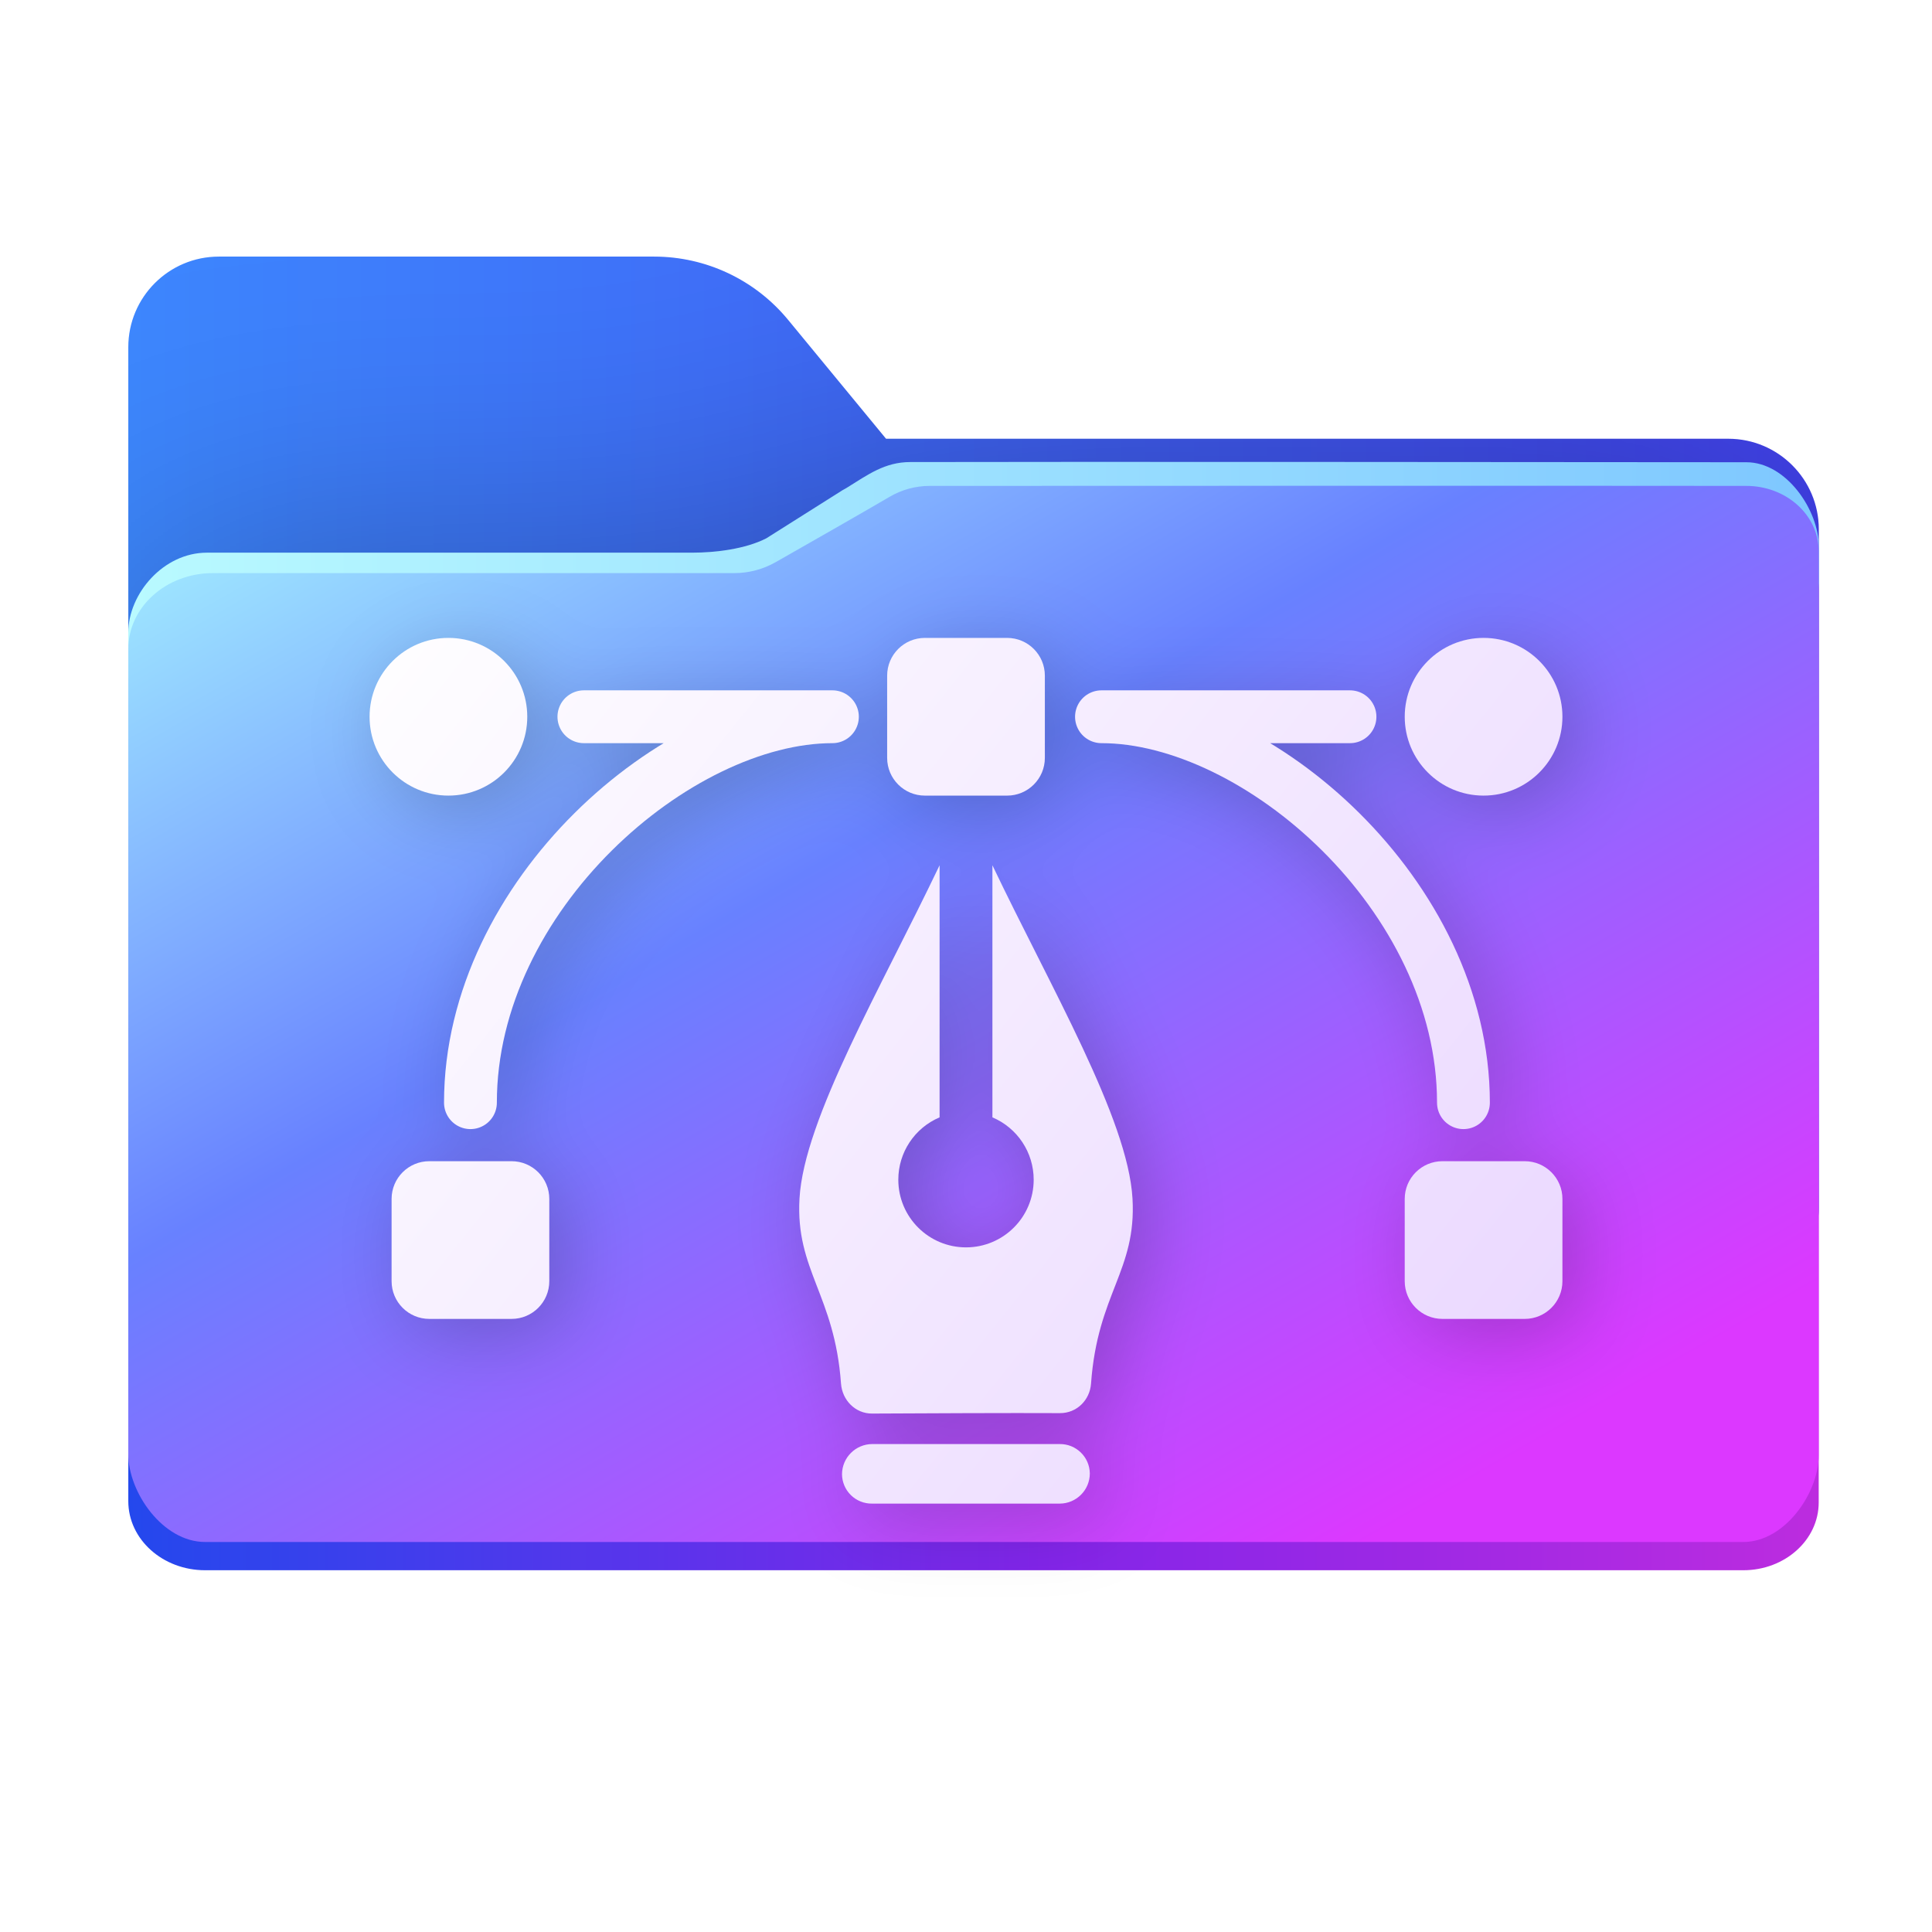
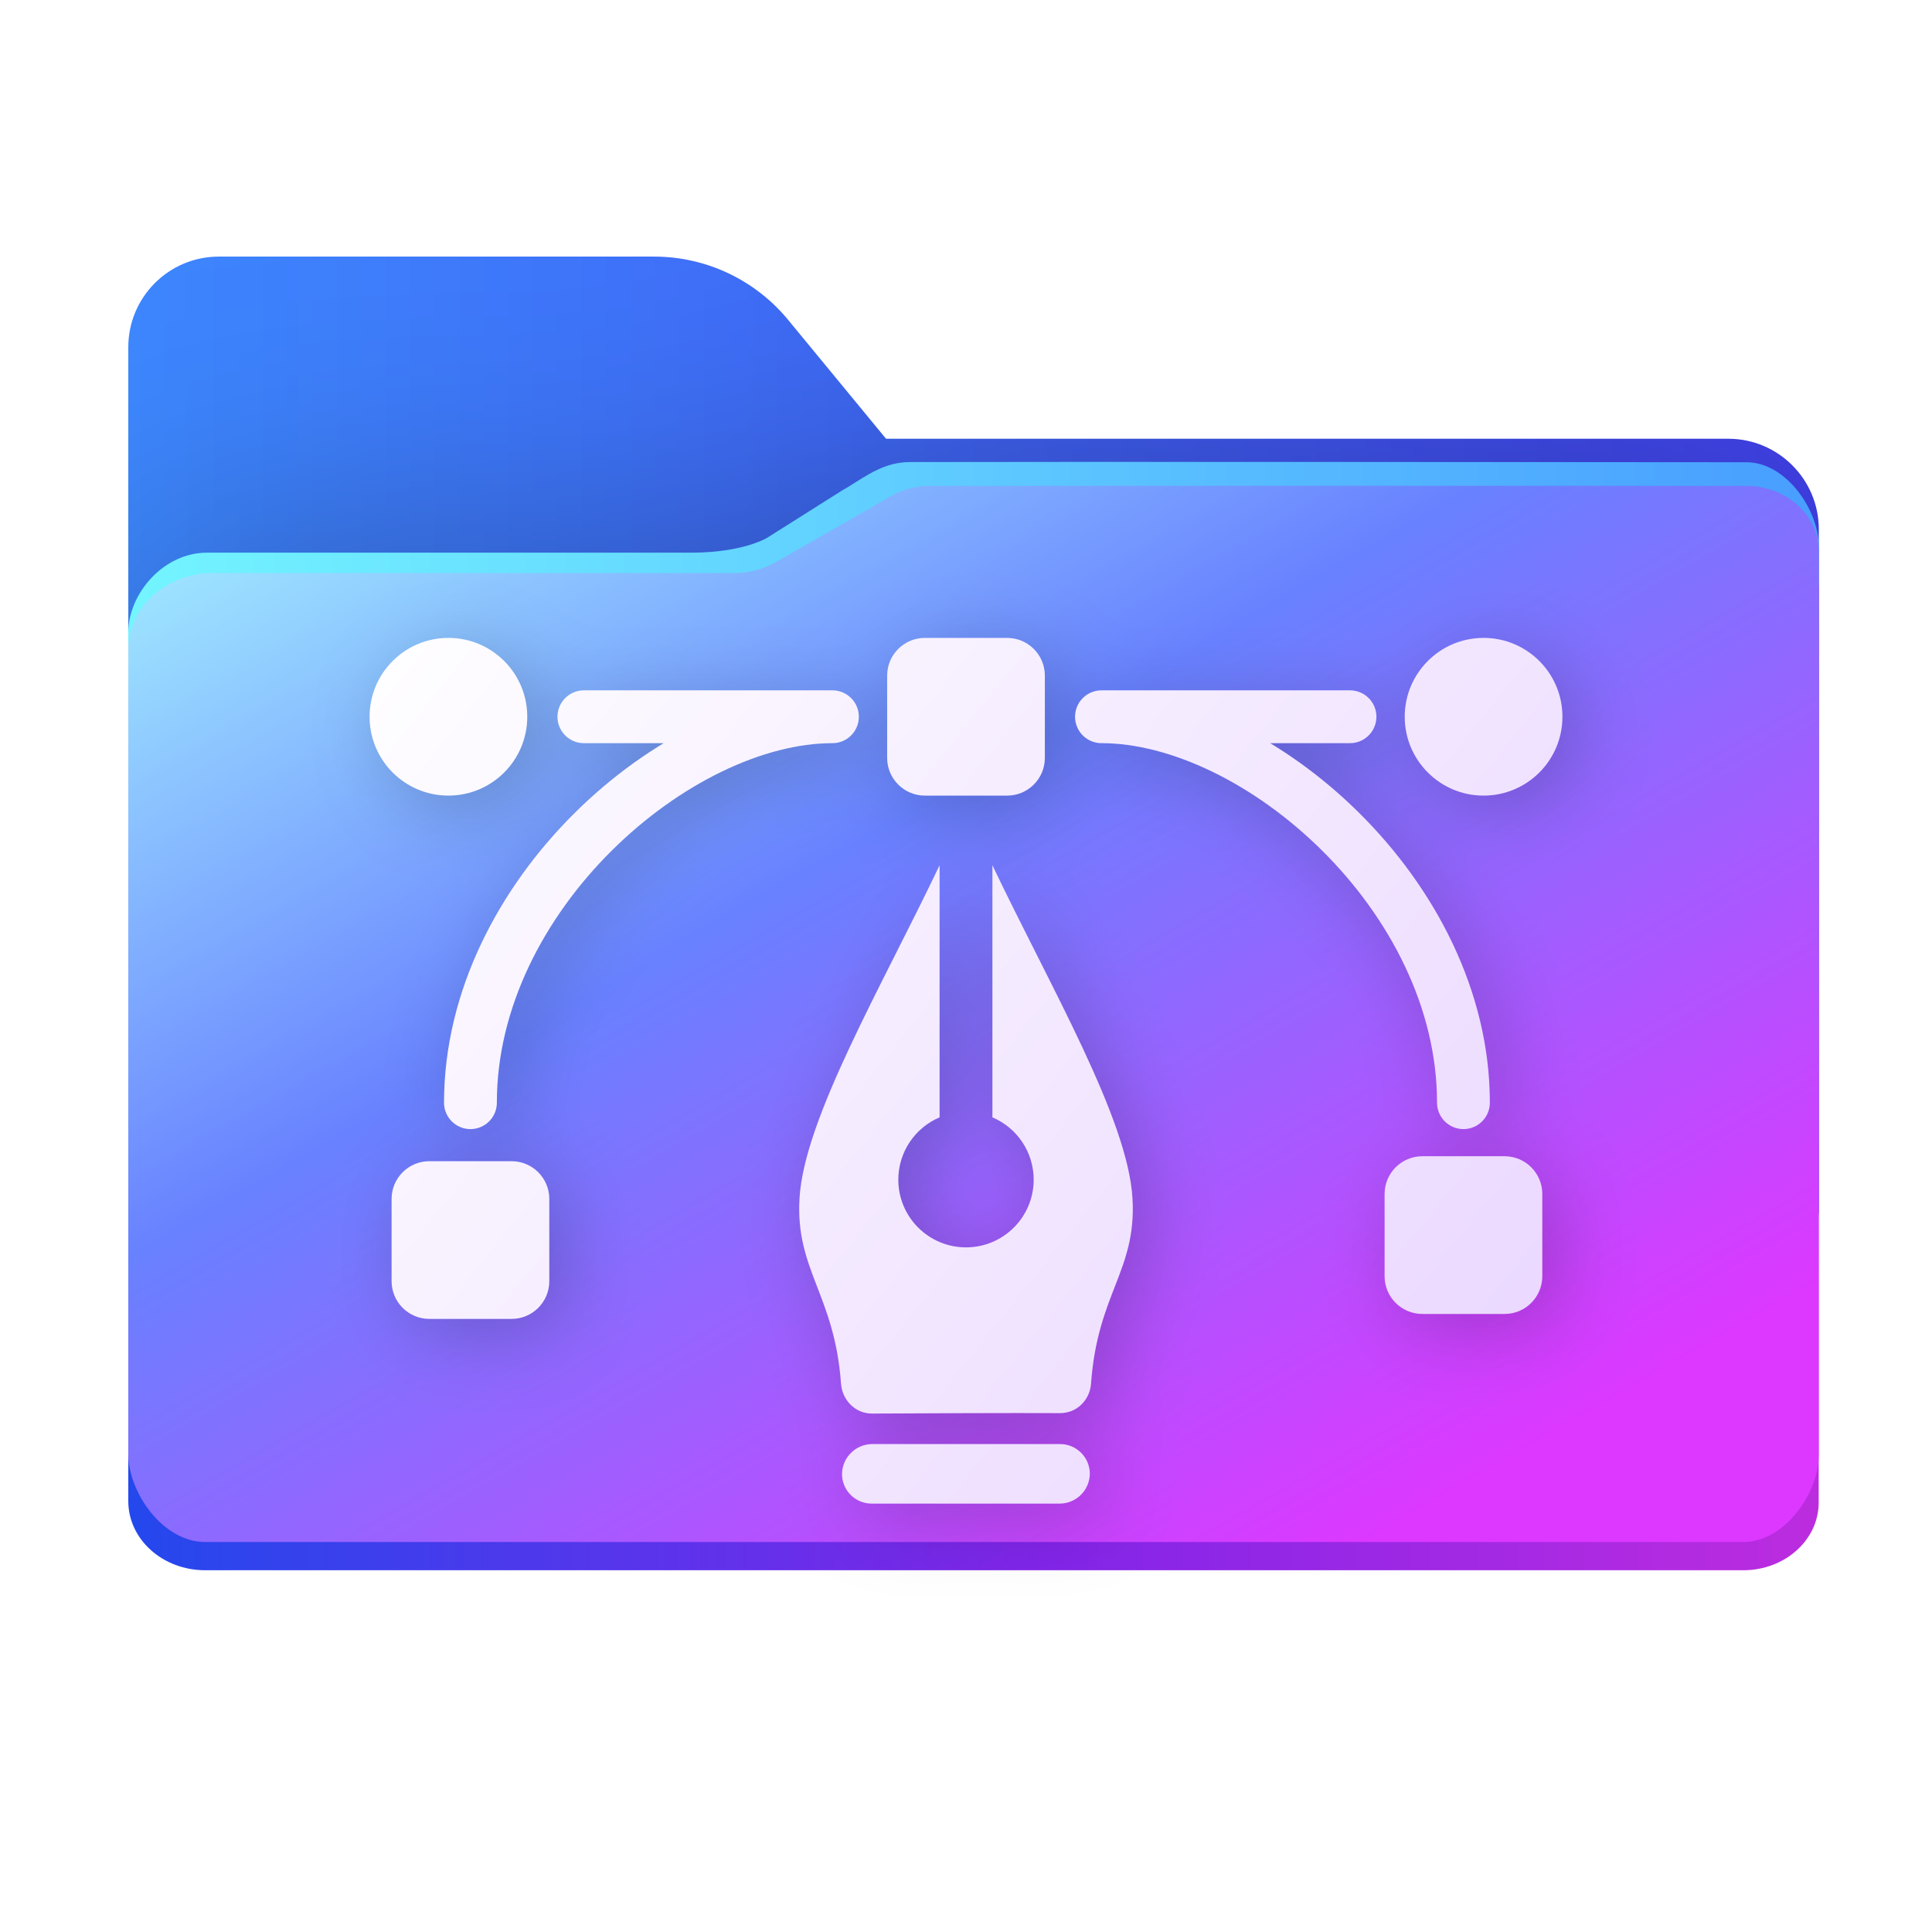
<svg xmlns="http://www.w3.org/2000/svg" xmlns:xlink="http://www.w3.org/1999/xlink" width="256" height="256" viewBox="0 0 256 256" fill="none" version="1.1" id="svg10" xml:space="preserve">
  <defs id="defs10">
+     <linearGradient id="linearGradient155" data-name="Unbenannter Verlauf 97" x1="15.89" y1="78.05" x2="165.28" y2="78.05" gradientUnits="userSpaceOnUse">
+       <stop offset="0" stop-color="#ffedb9" id="stop154" style="stop-color:#73f5ff;stop-opacity:1;" />
+       <stop offset="1" stop-color="#ffdd7e" id="stop155" style="stop-color:#489eff;stop-opacity:1;" />
+     </linearGradient>
+     <linearGradient id="linearGradient141" data-name="Unbenannter Verlauf 130" x1="57.47" y1="9.72" x2="143.3" y2="158.38" gradientUnits="userSpaceOnUse" gradientTransform="matrix(1.259559,0,0,1.248108,5.550603,33.46712)" spreadMethod="pad">
+       <stop offset="0" stop-color="#ffe69c" id="stop139" style="stop-color:#9ce2ff;stop-opacity:1;" />
+       <stop offset="0.88" stop-color="#ffca38" id="stop141" style="stop-color:#dc38ff;stop-opacity:1;" />
+     </linearGradient>
    <filter id="filter0_f_16_132" x="-20" y="25" width="298" height="184" filterUnits="userSpaceOnUse" color-interpolation-filters="sRGB">
      <feFlood flood-opacity="0" result="BackgroundImageFix" id="feFlood3" />
      <feBlend mode="normal" in="SourceGraphic" in2="BackgroundImageFix" result="shape" id="feBlend3" />
      <feGaussianBlur stdDeviation="18.5" result="effect1_foregroundBlur_16_132" id="feGaussianBlur3" />
    </filter>
    <linearGradient id="paint0_linear_16_132" x1="17" y1="34" x2="197.768" y2="215.142" gradientUnits="userSpaceOnUse">
      <stop stop-color="#FFE7A2" id="stop7" />
      <stop offset="1" stop-color="#FFCB3D" id="stop8" />
    </linearGradient>
    <linearGradient id="Unbenannter_Verlauf_148" data-name="Unbenannter Verlauf 148" x1="9.09" y1="21.25" x2="186.91" y2="21.25" gradientUnits="userSpaceOnUse" gradientTransform="translate(-239.1241,29.12495)">
      <stop offset="0" stop-color="#febe18" id="stop1-0" />
      <stop offset="1" stop-color="#efb122" id="stop2-9" />
    </linearGradient>
-     <linearGradient id="Unbenannter_Verlauf_97-2" data-name="Unbenannter Verlauf 97" x1="9.09" y1="78.54" x2="186.91" y2="78.54" xlink:href="#linearGradient24" gradientTransform="matrix(1.259559,0,0,1.248108,5.550603,33.46712)" />
+     <linearGradient id="Unbenannter_Verlauf_97-2" data-name="Unbenannter Verlauf 97" x1="9.09" y1="78.54" x2="186.91" y2="78.54" xlink:href="#linearGradient155" gradientTransform="matrix(1.259559,0,0,1.248108,5.550603,33.46712)" />
    <linearGradient id="Unbenannter_Verlauf_84" data-name="Unbenannter Verlauf 84" x1="9.09" y1="84.31" x2="186.91" y2="84.31" gradientUnits="userSpaceOnUse" gradientTransform="matrix(1.259559,0,0,1.248108,5.550603,33.46712)" xlink:href="#Unbenannter_Verlauf_148">
      <stop offset="0" stop-color="#edb024" id="stop7-8" style="stop-color:#2448ed;stop-opacity:1;" />
      <stop offset="0.541" stop-color="#edb024" id="stop26" style="stop-color:#8225e9;stop-opacity:1;" />
      <stop offset="1" stop-color="#dfa32c" id="stop10-2" style="stop-color:#bc2cdf;stop-opacity:1;" />
    </linearGradient>
-     <linearGradient id="Unbenannter_Verlauf_130" data-name="Unbenannter Verlauf 130" x1="57.47" y1="9.72" x2="143.3" y2="158.38" gradientUnits="userSpaceOnUse" gradientTransform="matrix(1.259559,0,0,1.248108,5.550603,33.46712)" spreadMethod="pad">
+     <linearGradient id="Unbenannter_Verlauf_130" data-name="Unbenannter Verlauf 130" x1="57.47" y1="9.72" x2="143.3" y2="158.38" gradientUnits="userSpaceOnUse" gradientTransform="matrix(1.259559,0,0,1.248108,5.550603,33.46712)" spreadMethod="pad" xlink:href="#linearGradient141">
      <stop offset="0" stop-color="#ffe69c" id="stop11" style="stop-color:#9ce2ff;stop-opacity:1;" />
      <stop offset="0.35" stop-color="#ffde82" id="stop13" style="stop-color:#6881ff;stop-opacity:1;" />
      <stop offset="0.88" stop-color="#ffca38" id="stop16" style="stop-color:#dc38ff;stop-opacity:1;" />
    </linearGradient>
    <linearGradient xlink:href="#Unbenannter_Verlauf_148-5" id="linearGradient14" x1="17" y1="103" x2="241" y2="103" gradientUnits="userSpaceOnUse" />
    <clipPath clipPathUnits="userSpaceOnUse" id="clipPath15">
      <path id="path15" fill-rule="evenodd" clip-rule="evenodd" d="M 104.425,42.378 C 100.056,37.073 93.544,34 86.671,34 h -57.671 c -6.627,0 -12,5.373 -12,12 V 58.137 68.2 160 c 0,6.627 5.373,12 12,12 H 229 c 6.627,0 12,-5.373 12,-12 V 70.137 c 0,-6.627 -5.373,-12 -12,-12 H 117.404 Z" fill="#fcbc19" style="fill:url(#linearGradient16);fill-opacity:1" />
    </clipPath>
    <linearGradient xlink:href="#Unbenannter_Verlauf_148" id="linearGradient16" gradientUnits="userSpaceOnUse" gradientTransform="translate(3.2283464e-6)" x1="17" y1="103" x2="241" y2="103" />
    <clipPath clipPathUnits="userSpaceOnUse" id="clipPath16">
      <path id="path16" fill-rule="evenodd" clip-rule="evenodd" d="M 104.425,42.378 C 100.056,37.073 93.544,34 86.671,34 h -57.671 c -6.627,0 -12,5.373 -12,12 V 58.137 68.2 160 c 0,6.627 5.373,12 12,12 H 229 c 6.627,0 12,-5.373 12,-12 V 70.137 c 0,-6.627 -5.373,-12 -12,-12 H 117.404 Z" fill="#fcbc19" style="fill:url(#linearGradient17);fill-opacity:1" />
    </clipPath>
    <linearGradient xlink:href="#Unbenannter_Verlauf_148" id="linearGradient17" gradientUnits="userSpaceOnUse" gradientTransform="translate(3.2283464e-6)" x1="17" y1="103" x2="241" y2="103" />
    <linearGradient id="Unbenannter_Verlauf_148-5" data-name="Unbenannter Verlauf 148" x1="9.09" y1="21.25" x2="186.91" y2="21.25" gradientUnits="userSpaceOnUse">
      <stop offset="0" stop-color="#febe18" id="stop1" style="stop-color:#3d87fe;stop-opacity:1;" />
      <stop offset="1" stop-color="#efb122" id="stop2" style="stop-color:#4242ef;stop-opacity:1;" />
    </linearGradient>
-     <linearGradient id="linearGradient24" data-name="Unbenannter Verlauf 97" x1="15.89" y1="78.05" x2="165.28" y2="78.05" gradientUnits="userSpaceOnUse">
-       <stop offset="0" stop-color="#ffedb9" id="stop21" style="stop-color:#b9faff;stop-opacity:1;" />
-       <stop offset="1" stop-color="#ffdd7e" id="stop23-2" style="stop-color:#7ec7ff;stop-opacity:1;" />
-     </linearGradient>
    <linearGradient id="linearGradient43">
      <stop style="stop-color:#ffffff;stop-opacity:1;" offset="0" id="stop43" />
      <stop style="stop-color:#e9d5ff;stop-opacity:1;" offset="1" id="stop44" />
    </linearGradient>
    <linearGradient xlink:href="#linearGradient43" id="linearGradient63" gradientUnits="userSpaceOnUse" x1="48.97" y1="72.518" x2="206.116" y2="198.29" gradientTransform="translate(0,3.447627)" />
    <linearGradient xlink:href="#linearGradient43" id="linearGradient64" gradientUnits="userSpaceOnUse" x1="48.97" y1="71.069" x2="206.116" y2="196.841" />
    <linearGradient xlink:href="#linearGradient43" id="linearGradient65" gradientUnits="userSpaceOnUse" x1="48.97" y1="62.51" x2="206.116" y2="188.282" gradientTransform="translate(0,13.45577)" />
-     <linearGradient xlink:href="#linearGradient43" id="linearGradient66" gradientUnits="userSpaceOnUse" x1="48.97" y1="62.51" x2="206.116" y2="188.282" gradientTransform="translate(0,13.45577)" />
-     <linearGradient xlink:href="#linearGradient43" id="linearGradient67" gradientUnits="userSpaceOnUse" x1="48.97" y1="62.51" x2="206.116" y2="188.282" gradientTransform="translate(0,13.45577)" />
+     <linearGradient xlink:href="#linearGradient43" id="linearGradient66" gradientUnits="userSpaceOnUse" x1="48.97" y1="62.51" x2="206.116" y2="188.282" gradientTransform="translate(-2.667647,12.79939)" />
+     <linearGradient xlink:href="#linearGradient43" id="linearGradient67" gradientUnits="userSpaceOnUse" x1="48.97" y1="62.51" x2="206.116" y2="188.282" gradientTransform="translate(0,13.45576)" />
    <linearGradient xlink:href="#linearGradient43" id="linearGradient68" gradientUnits="userSpaceOnUse" x1="48.97" y1="62.51" x2="206.116" y2="188.282" gradientTransform="translate(0,13.45577)" />
    <linearGradient xlink:href="#linearGradient43" id="linearGradient69" gradientUnits="userSpaceOnUse" x1="48.97" y1="62.51" x2="206.116" y2="188.282" gradientTransform="translate(0,13.45577)" />
    <linearGradient xlink:href="#linearGradient43" id="linearGradient71" gradientUnits="userSpaceOnUse" x1="48.97" y1="62.51" x2="206.116" y2="188.282" gradientTransform="translate(0,13.45577)" />
    <linearGradient xlink:href="#linearGradient43" id="linearGradient72" gradientUnits="userSpaceOnUse" x1="48.97" y1="62.51" x2="206.116" y2="188.282" gradientTransform="translate(0,13.45577)" />
    <filter style="color-interpolation-filters:sRGB" id="filter10" x="-0.076" y="-0.105" width="1.164" height="1.227">
      <feFlood result="flood" in="SourceGraphic" flood-opacity="0.2" flood-color="rgb(0,0,0)" id="feFlood9" />
      <feGaussianBlur result="blur" in="SourceGraphic" stdDeviation="5" id="feGaussianBlur9" />
      <feOffset result="offset" in="blur" dx="2" dy="2" id="feOffset9" />
      <feComposite result="comp1" operator="in" in="flood" in2="offset" id="feComposite9" />
      <feComposite result="comp2" operator="over" in="SourceGraphic" in2="comp1" id="feComposite10" />
    </filter>
+     <linearGradient xlink:href="#Unbenannter_Verlauf_84" id="linearGradient26" gradientUnits="userSpaceOnUse" gradientTransform="matrix(1.259559,0,0,1.248108,5.550603,33.46712)" x1="9.09" y1="84.31" x2="186.91" y2="84.31" />
  </defs>
-   <g id="layer1" style="display:inline">
-     <g clip-path="url(#clip0_16_132)" id="g25" style="display:inline">
-       <path id="path21" fill-rule="evenodd" clip-rule="evenodd" d="M 104.425,42.378 C 100.056,37.073 93.544,34 86.671,34 H 29 C 22.373,34 17,39.373 17,46 V 58.137 68.2 160 c 0,6.627 5.373,12 12,12 h 200 c 6.627,0 12,-5.373 12,-12 V 70.137 c 0,-6.627 -5.373,-12 -12,-12 H 117.404 Z" fill="#fcbc19" style="display:inline;fill:url(#linearGradient14)" />
-       <mask id="mask22" maskUnits="userSpaceOnUse" x="17" y="34" width="224" height="138">
-         <path id="path22" fill-rule="evenodd" clip-rule="evenodd" d="M 104.425,42.378 C 100.056,37.073 93.544,34 86.671,34 H 29 C 22.373,34 17,39.373 17,46 V 58.137 68.2 160 c 0,6.627 5.373,12 12,12 h 200 c 6.627,0 12,-5.373 12,-12 V 70.137 c 0,-6.627 -5.373,-12 -12,-12 H 117.404 Z" fill="url(#paint0_linear_16_132)" />
-       </mask>
-       <path fill-rule="evenodd" clip-rule="evenodd" d="m 92.789,74 c 4.975,0 9.816,-1.613 13.797,-4.598 L 116.459,62 H 229 c 6.627,0 12,5.373 12,12 v 34 52 c 0,6.627 -5.373,12 -12,12 H 29 c -6.627,0 -12,-5.373 -12,-12 V 108 86 c 0,-6.627 5.373,-12 12,-12 h 58 z" fill="#000000" fill-opacity="0.3" id="path23" style="display:inline;mix-blend-mode:multiply;filter:url(#filter0_f_16_132)" clip-path="url(#clipPath16)" />
-       <path class="cls-2" d="m 17,83.828 c 0,-5.167 4.66,-10.596 10.404,-10.596 h 64.3 c 3.111,0 7.091,-0.487 9.85,-1.91 l 10.139,-6.403 c 0.151,-0.087 0.302,-0.162 0.453,-0.25 2.872,-1.785 5.101,-3.445 8.477,-3.445 18.994,-0.05 85.02,0 110.778,0.025 5.303,0 9.598,6.365 9.598,11.146 V 192.851 c 0,4.955 -4.471,8.974 -9.988,8.974 H 27.177 c -5.618,0 -10.177,-4.094 -10.177,-9.149 z" id="path18" style="display:inline;fill:url(#Unbenannter_Verlauf_97-2);stroke-width:1.254" clip-path="url(#clipPath15)" />
-       <path class="cls-4" d="m 17,90.992 c 0,-5.554 5.013,-10.06 11.197,-10.06 h 69.099 c 1.915,0 3.791,-0.499 5.454,-1.435 3.905,-2.222 11.336,-6.453 15.127,-8.674 1.612,-0.949 3.451,-1.448 5.328,-1.448 14.863,0 81.216,-0.037 108.184,0 5.303,0 9.598,3.869 9.598,8.649 V 199.091 c 0,4.955 -4.471,8.974 -9.988,8.974 H 27.177 c -5.618,0 -10.177,-4.094 -10.177,-9.149 z" id="path19" style="display:inline;fill:url(#Unbenannter_Verlauf_84);stroke-width:1.254" />
-       <path class="cls-1" d="m 17,86 c 0,-5.554 5.013,-10.06 11.197,-10.06 h 69.099 c 1.915,0 3.791,-0.499 5.454,-1.435 3.905,-2.222 11.336,-6.453 15.127,-8.674 1.612,-0.949 3.451,-1.448 5.328,-1.448 14.863,0 81.216,-0.037 108.184,0 5.303,0 9.598,3.869 9.598,8.649 V 192.851 c 0,4.955 -4.471,11.47 -9.988,11.47 H 27.177 c -5.618,0 -10.177,-6.59 -10.177,-11.645 z" id="path20" style="display:inline;fill:url(#Unbenannter_Verlauf_130);stroke-width:1.254" />
-     </g>
-     <g id="g7" style="filter:url(#filter10)">
-       <path id="path1-4-8" style="display:inline;fill:url(#linearGradient63);fill-opacity:1;stroke:none;stroke-width:1.977;stroke-linejoin:round;stroke-dasharray:none;stroke-dashoffset:6.35;stroke-opacity:1;paint-order:stroke markers fill" d="m 124.5,114.652 c -7.7,16.151 -17.96,33.602 -18.562,44.154 -0.543,9.507 4.652,12.755 5.5,24.523 0.159,2.203 1.902,3.986 4.111,3.975 6.329,-0.034 18.58,-0.09 24.906,-0.057 2.207,0.011 3.955,-1.711 4.113,-3.914 0.861,-11.974 6.041,-14.945 5.494,-24.527 C 149.46,148.254 139.2,130.802 131.5,114.652 v 33.404 c 3.315,1.405 5.469,4.657 5.469,8.258 -1.3e-4,4.953 -4.016,8.969 -8.969,8.969 -4.953,-1.3e-4 -8.969,-4.016 -8.969,-8.969 -1e-5,-3.601 2.153,-6.853 5.469,-8.258 z" />
-       <path d="m 111.571,190.448 a 3.924,3.924 44.371 0 0 3.978,3.891 l 24.858,0 a 4,4 135 0 0 4,-4 3.946,3.946 44.211 0 0 -4,-3.891 h -24.813 a 4.023,4.023 135.163 0 0 -4.023,4 z" style="fill:url(#linearGradient64);fill-opacity:1;stroke:none;stroke-width:1.977;stroke-linejoin:round;stroke-dasharray:none;stroke-dashoffset:6.35;stroke-opacity:1;paint-order:stroke markers fill" id="path1-9-9" transform="translate(0,4.896612)" />
-       <rect style="fill:url(#linearGradient65);fill-opacity:1;stroke:none;stroke-width:17.274;stroke-linecap:round;stroke-linejoin:round;stroke-dasharray:none;stroke-dashoffset:6.35;stroke-opacity:1;paint-order:stroke markers fill" id="rect19-2" width="20.897" height="20.898" x="117.552" y="84.525" ry="5" />
-       <rect style="fill:url(#linearGradient66);fill-opacity:1;stroke:none;stroke-width:17.274;stroke-linecap:round;stroke-linejoin:round;stroke-dasharray:none;stroke-dashoffset:6.35;stroke-opacity:1;paint-order:stroke markers fill" id="rect20-7" width="20.897" height="20.898" x="186.133" y="153.864" ry="5" />
-       <rect style="fill:url(#linearGradient67);fill-opacity:1;stroke:none;stroke-width:17.274;stroke-linecap:round;stroke-linejoin:round;stroke-dasharray:none;stroke-dashoffset:6.35;stroke-opacity:1;paint-order:stroke markers fill" id="rect21-9" width="20.897" height="20.898" x="51.888" y="153.864" ry="5" />
-       <ellipse style="fill:url(#linearGradient68);fill-opacity:1;stroke:none;stroke-width:10;stroke-linecap:round;stroke-linejoin:round;stroke-dasharray:none;stroke-dashoffset:6.35;stroke-opacity:1;paint-order:stroke markers fill" id="path25-5" cx="59.418" cy="94.973" rx="10.448" ry="10.449" />
-       <ellipse style="fill:url(#linearGradient69);fill-opacity:1;stroke:none;stroke-width:10;stroke-linecap:round;stroke-linejoin:round;stroke-dasharray:none;stroke-dashoffset:6.35;stroke-opacity:1;paint-order:stroke markers fill" id="ellipse25-4" cx="196.582" cy="94.973" rx="10.448" ry="10.449" />
-       <path style="fill:none;fill-opacity:1;stroke:url(#linearGradient71);stroke-width:7;stroke-linecap:round;stroke-linejoin:round;stroke-dasharray:none;stroke-dashoffset:6.35;stroke-opacity:1;paint-order:stroke markers fill" d="m 62.336,146.111 c -2e-6,-27.485 27.34,-51.138 47.963,-51.138 H 77.369" id="path26-1" />
-       <path style="fill:none;fill-opacity:1;stroke:url(#linearGradient72);stroke-width:7;stroke-linecap:round;stroke-linejoin:round;stroke-dasharray:none;stroke-dashoffset:6.35;stroke-opacity:1;paint-order:stroke markers fill" d="m 193.914,146.111 c 0,-27.485 -27.34,-51.138 -47.963,-51.138 h 32.93" id="path27-2" />
+   <g id="layer4" style="display:inline">
+     <g id="layer1" style="display:inline">
+       <g clip-path="url(#clip0_16_132)" id="g25" style="display:inline">
+         <path id="path21" fill-rule="evenodd" clip-rule="evenodd" d="M 104.425,42.378 C 100.056,37.073 93.544,34 86.671,34 H 29 C 22.373,34 17,39.373 17,46 V 58.137 68.2 160 c 0,6.627 5.373,12 12,12 h 200 c 6.627,0 12,-5.373 12,-12 V 70.137 c 0,-6.627 -5.373,-12 -12,-12 H 117.404 Z" fill="#fcbc19" style="display:inline;fill:url(#linearGradient14)" />
+         <mask id="mask22" maskUnits="userSpaceOnUse" x="17" y="34" width="224" height="138">
+           <path id="path22" fill-rule="evenodd" clip-rule="evenodd" d="M 104.425,42.378 C 100.056,37.073 93.544,34 86.671,34 H 29 C 22.373,34 17,39.373 17,46 V 58.137 68.2 160 c 0,6.627 5.373,12 12,12 h 200 c 6.627,0 12,-5.373 12,-12 V 70.137 c 0,-6.627 -5.373,-12 -12,-12 H 117.404 Z" fill="url(#paint0_linear_16_132)" />
+         </mask>
+         <path fill-rule="evenodd" clip-rule="evenodd" d="m 92.789,74 c 4.975,0 9.816,-1.613 13.797,-4.598 L 116.459,62 H 229 c 6.627,0 12,5.373 12,12 v 34 52 c 0,6.627 -5.373,12 -12,12 H 29 c -6.627,0 -12,-5.373 -12,-12 V 108 86 c 0,-6.627 5.373,-12 12,-12 h 58 z" fill="#000000" fill-opacity="0.3" id="path23" style="display:inline;mix-blend-mode:multiply;filter:url(#filter0_f_16_132)" clip-path="url(#clipPath16)" />
+         <path class="cls-2" d="m 17,83.828 c 0,-5.167 4.66,-10.596 10.404,-10.596 h 64.3 c 3.111,0 7.091,-0.487 9.85,-1.91 l 10.139,-6.403 c 0.151,-0.087 0.302,-0.162 0.453,-0.25 2.872,-1.785 5.101,-3.445 8.477,-3.445 18.994,-0.05 85.02,0 110.778,0.025 5.303,0 9.598,6.365 9.598,11.146 V 192.851 c 0,4.955 -4.471,8.974 -9.988,8.974 H 27.177 c -5.618,0 -10.177,-4.094 -10.177,-9.149 z" id="path18" style="display:inline;fill:url(#Unbenannter_Verlauf_97-2);stroke-width:1.254" clip-path="url(#clipPath15)" />
+         <path class="cls-4" d="m 17,90.992 c 0,-5.554 5.013,-10.06 11.197,-10.06 h 69.099 c 1.915,0 3.791,-0.499 5.454,-1.435 3.905,-2.222 11.336,-6.453 15.127,-8.674 1.612,-0.949 3.451,-1.448 5.328,-1.448 14.863,0 81.216,-0.037 108.184,0 5.303,0 9.598,3.869 9.598,8.649 V 199.091 c 0,4.955 -4.471,8.974 -9.988,8.974 H 27.177 c -5.618,0 -10.177,-4.094 -10.177,-9.149 z" id="path19" style="display:inline;fill:url(#linearGradient26);stroke-width:1.254" />
+         <path class="cls-1" d="m 17,86 c 0,-5.554 5.013,-10.06 11.197,-10.06 h 69.099 c 1.915,0 3.791,-0.499 5.454,-1.435 3.905,-2.222 11.336,-6.453 15.127,-8.674 1.612,-0.949 3.451,-1.448 5.328,-1.448 14.863,0 81.216,-0.037 108.184,0 5.303,0 9.598,3.869 9.598,8.649 V 192.851 c 0,4.955 -4.471,11.47 -9.988,11.47 H 27.177 c -5.618,0 -10.177,-6.59 -10.177,-11.645 z" id="path20" style="display:inline;fill:url(#Unbenannter_Verlauf_130);stroke-width:1.254" />
+       </g>
+       <g id="g7" style="filter:url(#filter10)">
+         <path id="path1-4-8" style="display:inline;fill:url(#linearGradient63);fill-opacity:1;stroke:none;stroke-width:1.977;stroke-linejoin:round;stroke-dasharray:none;stroke-dashoffset:6.35;stroke-opacity:1;paint-order:stroke markers fill" d="m 124.5,114.652 c -7.7,16.151 -17.96,33.602 -18.562,44.154 -0.543,9.507 4.652,12.755 5.5,24.523 0.159,2.203 1.902,3.986 4.111,3.975 6.329,-0.034 18.58,-0.09 24.906,-0.057 2.207,0.011 3.955,-1.711 4.113,-3.914 0.861,-11.974 6.041,-14.945 5.494,-24.527 C 149.46,148.254 139.2,130.802 131.5,114.652 v 33.404 c 3.315,1.405 5.469,4.657 5.469,8.258 -1.3e-4,4.953 -4.016,8.969 -8.969,8.969 -4.953,-1.3e-4 -8.969,-4.016 -8.969,-8.969 -1e-5,-3.601 2.153,-6.853 5.469,-8.258 z" />
+         <path d="m 111.571,190.448 a 3.924,3.924 44.371 0 0 3.978,3.891 l 24.858,0 a 4,4 135 0 0 4,-4 3.946,3.946 44.211 0 0 -4,-3.891 h -24.813 a 4.023,4.023 135.163 0 0 -4.023,4 z" style="fill:url(#linearGradient64);fill-opacity:1;stroke:none;stroke-width:1.977;stroke-linejoin:round;stroke-dasharray:none;stroke-dashoffset:6.35;stroke-opacity:1;paint-order:stroke markers fill" id="path1-9-9" transform="translate(0,4.896612)" />
+         <rect style="fill:url(#linearGradient65);fill-opacity:1;stroke:none;stroke-width:17.274;stroke-linecap:round;stroke-linejoin:round;stroke-dasharray:none;stroke-dashoffset:6.35;stroke-opacity:1;paint-order:stroke markers fill" id="rect19-2" width="20.897" height="20.898" x="117.552" y="84.525" ry="5" />
+         <rect style="fill:url(#linearGradient66);fill-opacity:1;stroke:none;stroke-width:17.274;stroke-linecap:round;stroke-linejoin:round;stroke-dasharray:none;stroke-dashoffset:6.35;stroke-opacity:1;paint-order:stroke markers fill" id="rect20-7" width="20.897" height="20.898" x="183.466" y="153.207" ry="5" />
+         <rect style="fill:url(#linearGradient67);fill-opacity:1;stroke:none;stroke-width:17.274;stroke-linecap:round;stroke-linejoin:round;stroke-dasharray:none;stroke-dashoffset:6.35;stroke-opacity:1;paint-order:stroke markers fill" id="rect21-9" width="20.897" height="20.898" x="51.888" y="153.864" ry="5" />
+         <ellipse style="fill:url(#linearGradient68);fill-opacity:1;stroke:none;stroke-width:10;stroke-linecap:round;stroke-linejoin:round;stroke-dasharray:none;stroke-dashoffset:6.35;stroke-opacity:1;paint-order:stroke markers fill" id="path25-5" cx="59.418" cy="94.973" rx="10.448" ry="10.449" />
+         <ellipse style="fill:url(#linearGradient69);fill-opacity:1;stroke:none;stroke-width:10;stroke-linecap:round;stroke-linejoin:round;stroke-dasharray:none;stroke-dashoffset:6.35;stroke-opacity:1;paint-order:stroke markers fill" id="ellipse25-4" cx="196.582" cy="94.973" rx="10.448" ry="10.449" />
+         <path style="fill:none;fill-opacity:1;stroke:url(#linearGradient71);stroke-width:7;stroke-linecap:round;stroke-linejoin:round;stroke-dasharray:none;stroke-dashoffset:6.35;stroke-opacity:1;paint-order:stroke markers fill" d="m 62.336,146.111 c -2e-6,-27.485 27.34,-51.138 47.963,-51.138 H 77.369" id="path26-1" />
+         <path style="fill:none;fill-opacity:1;stroke:url(#linearGradient72);stroke-width:7;stroke-linecap:round;stroke-linejoin:round;stroke-dasharray:none;stroke-dashoffset:6.35;stroke-opacity:1;paint-order:stroke markers fill" d="m 193.914,146.111 c 0,-27.485 -27.34,-51.138 -47.963,-51.138 h 32.93" id="path27-2" />
+       </g>
    </g>
  </g>
</svg>
